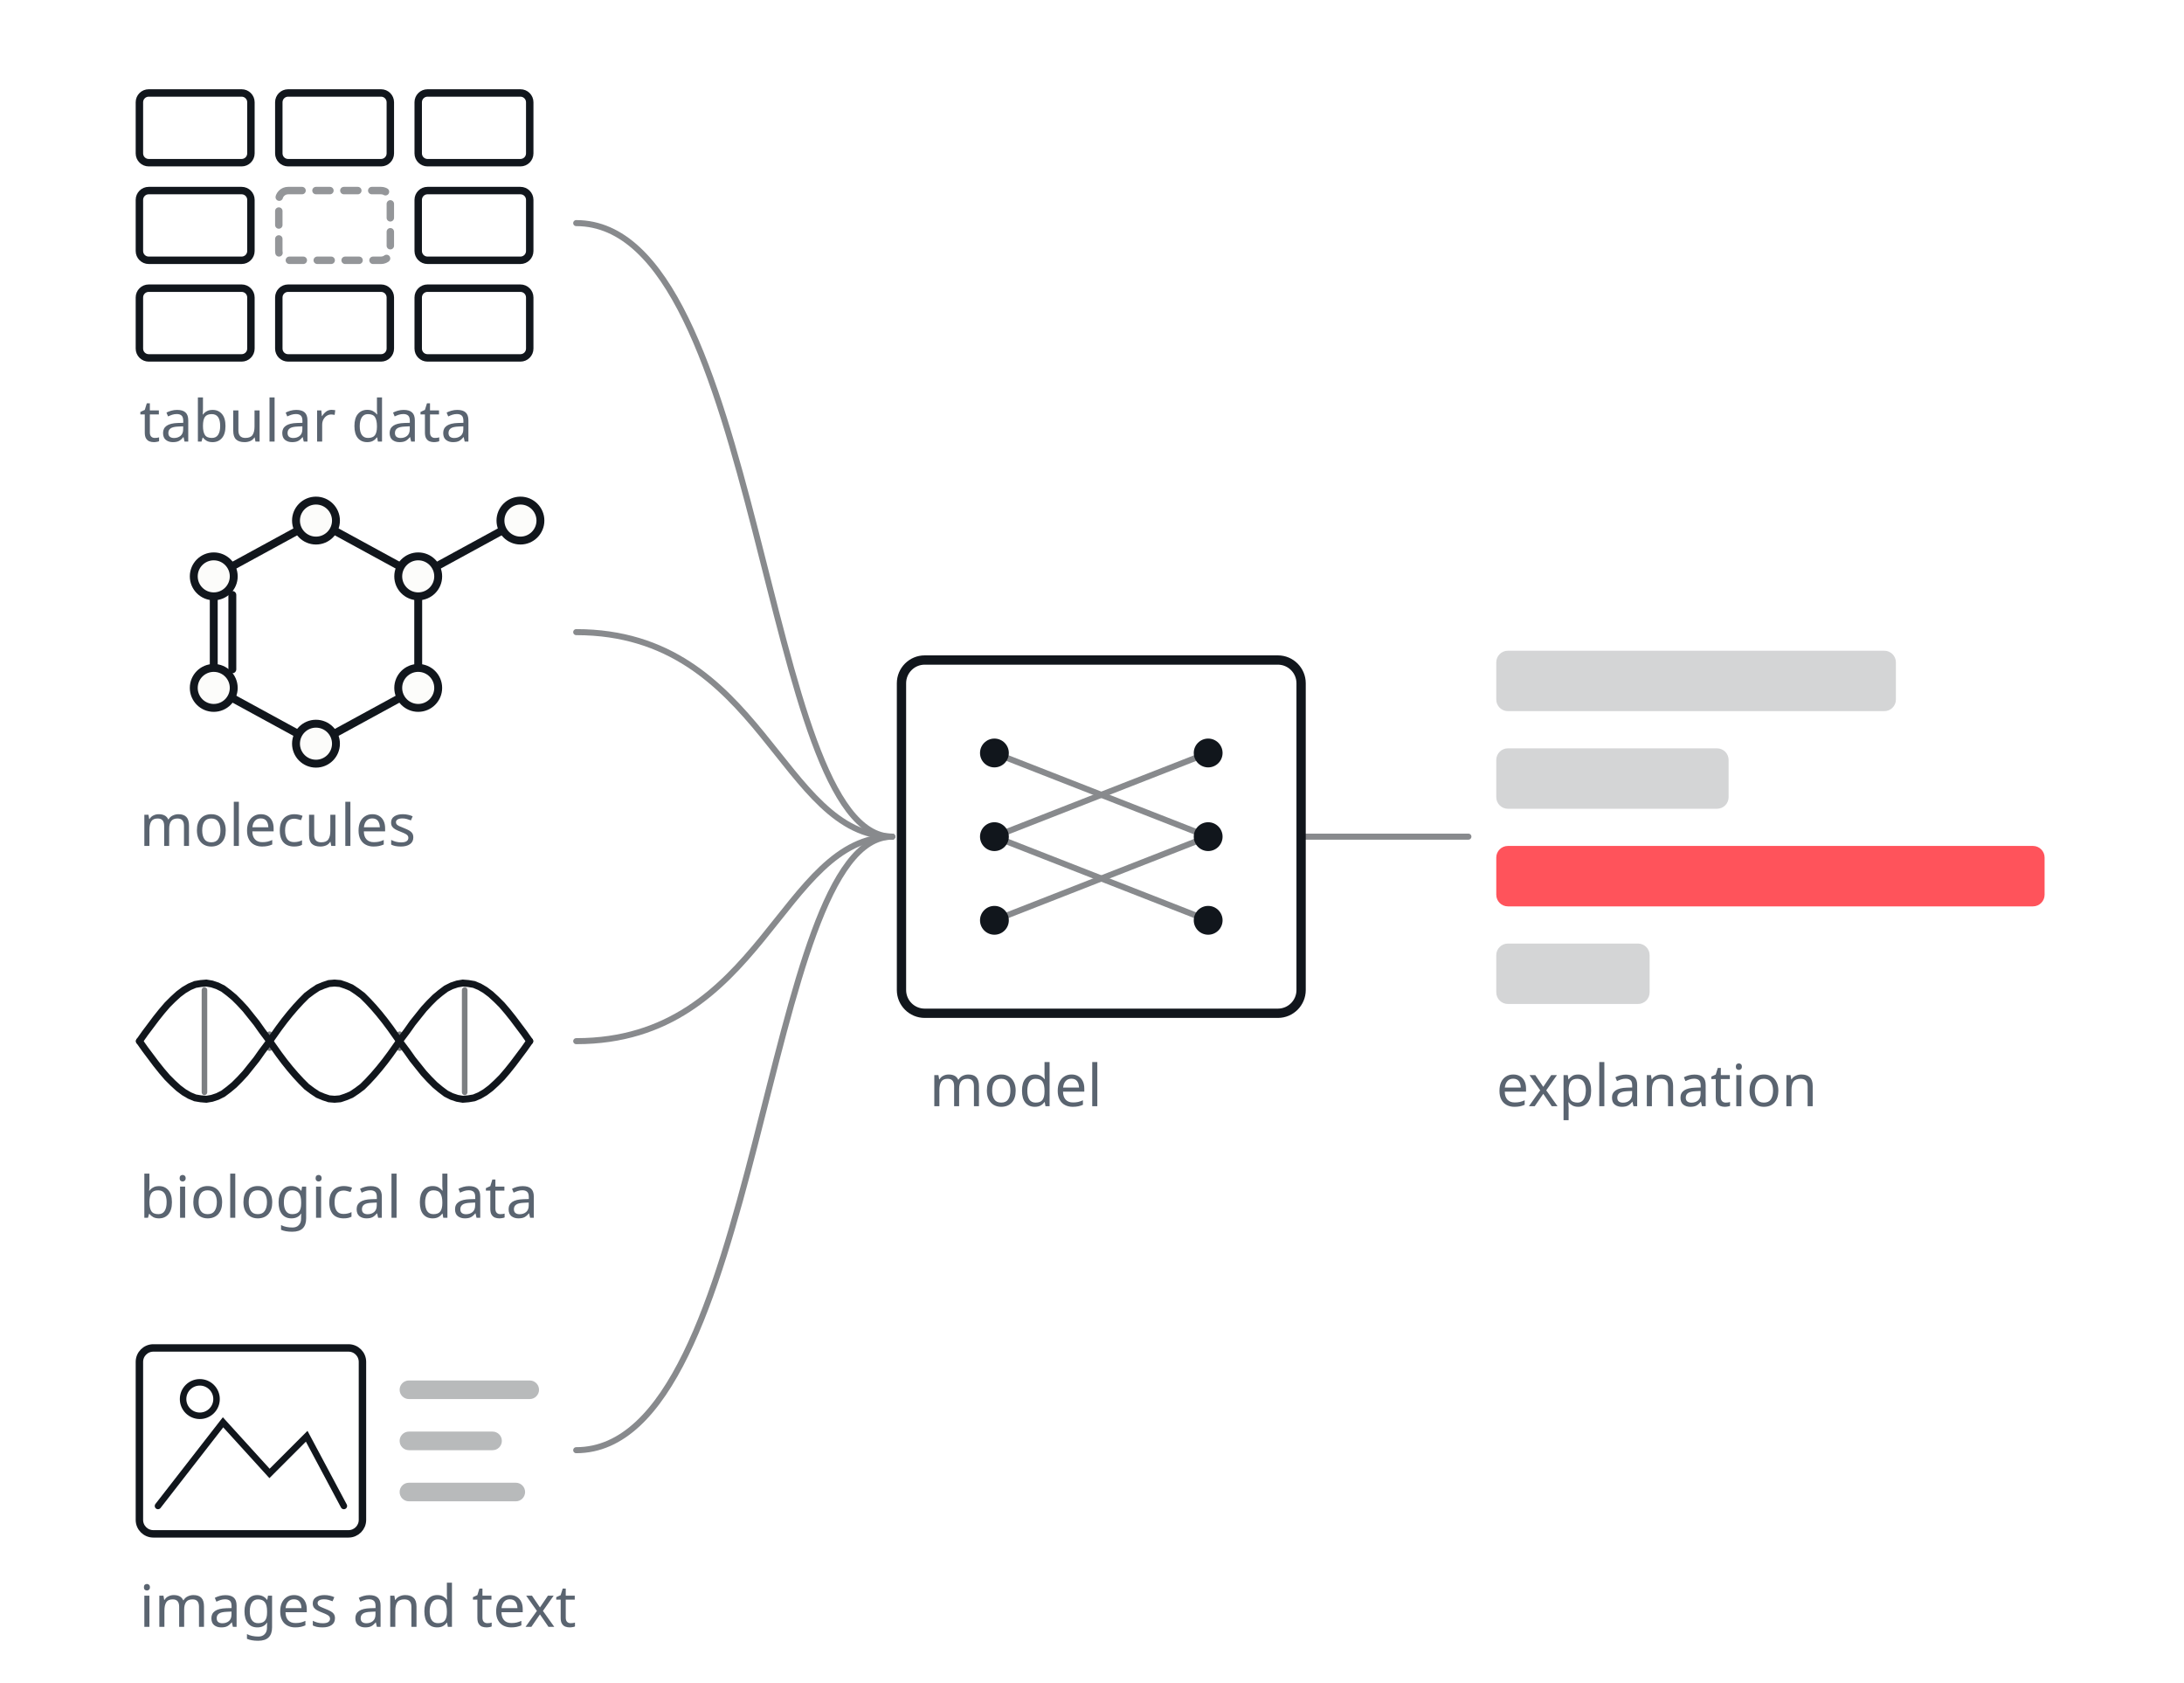
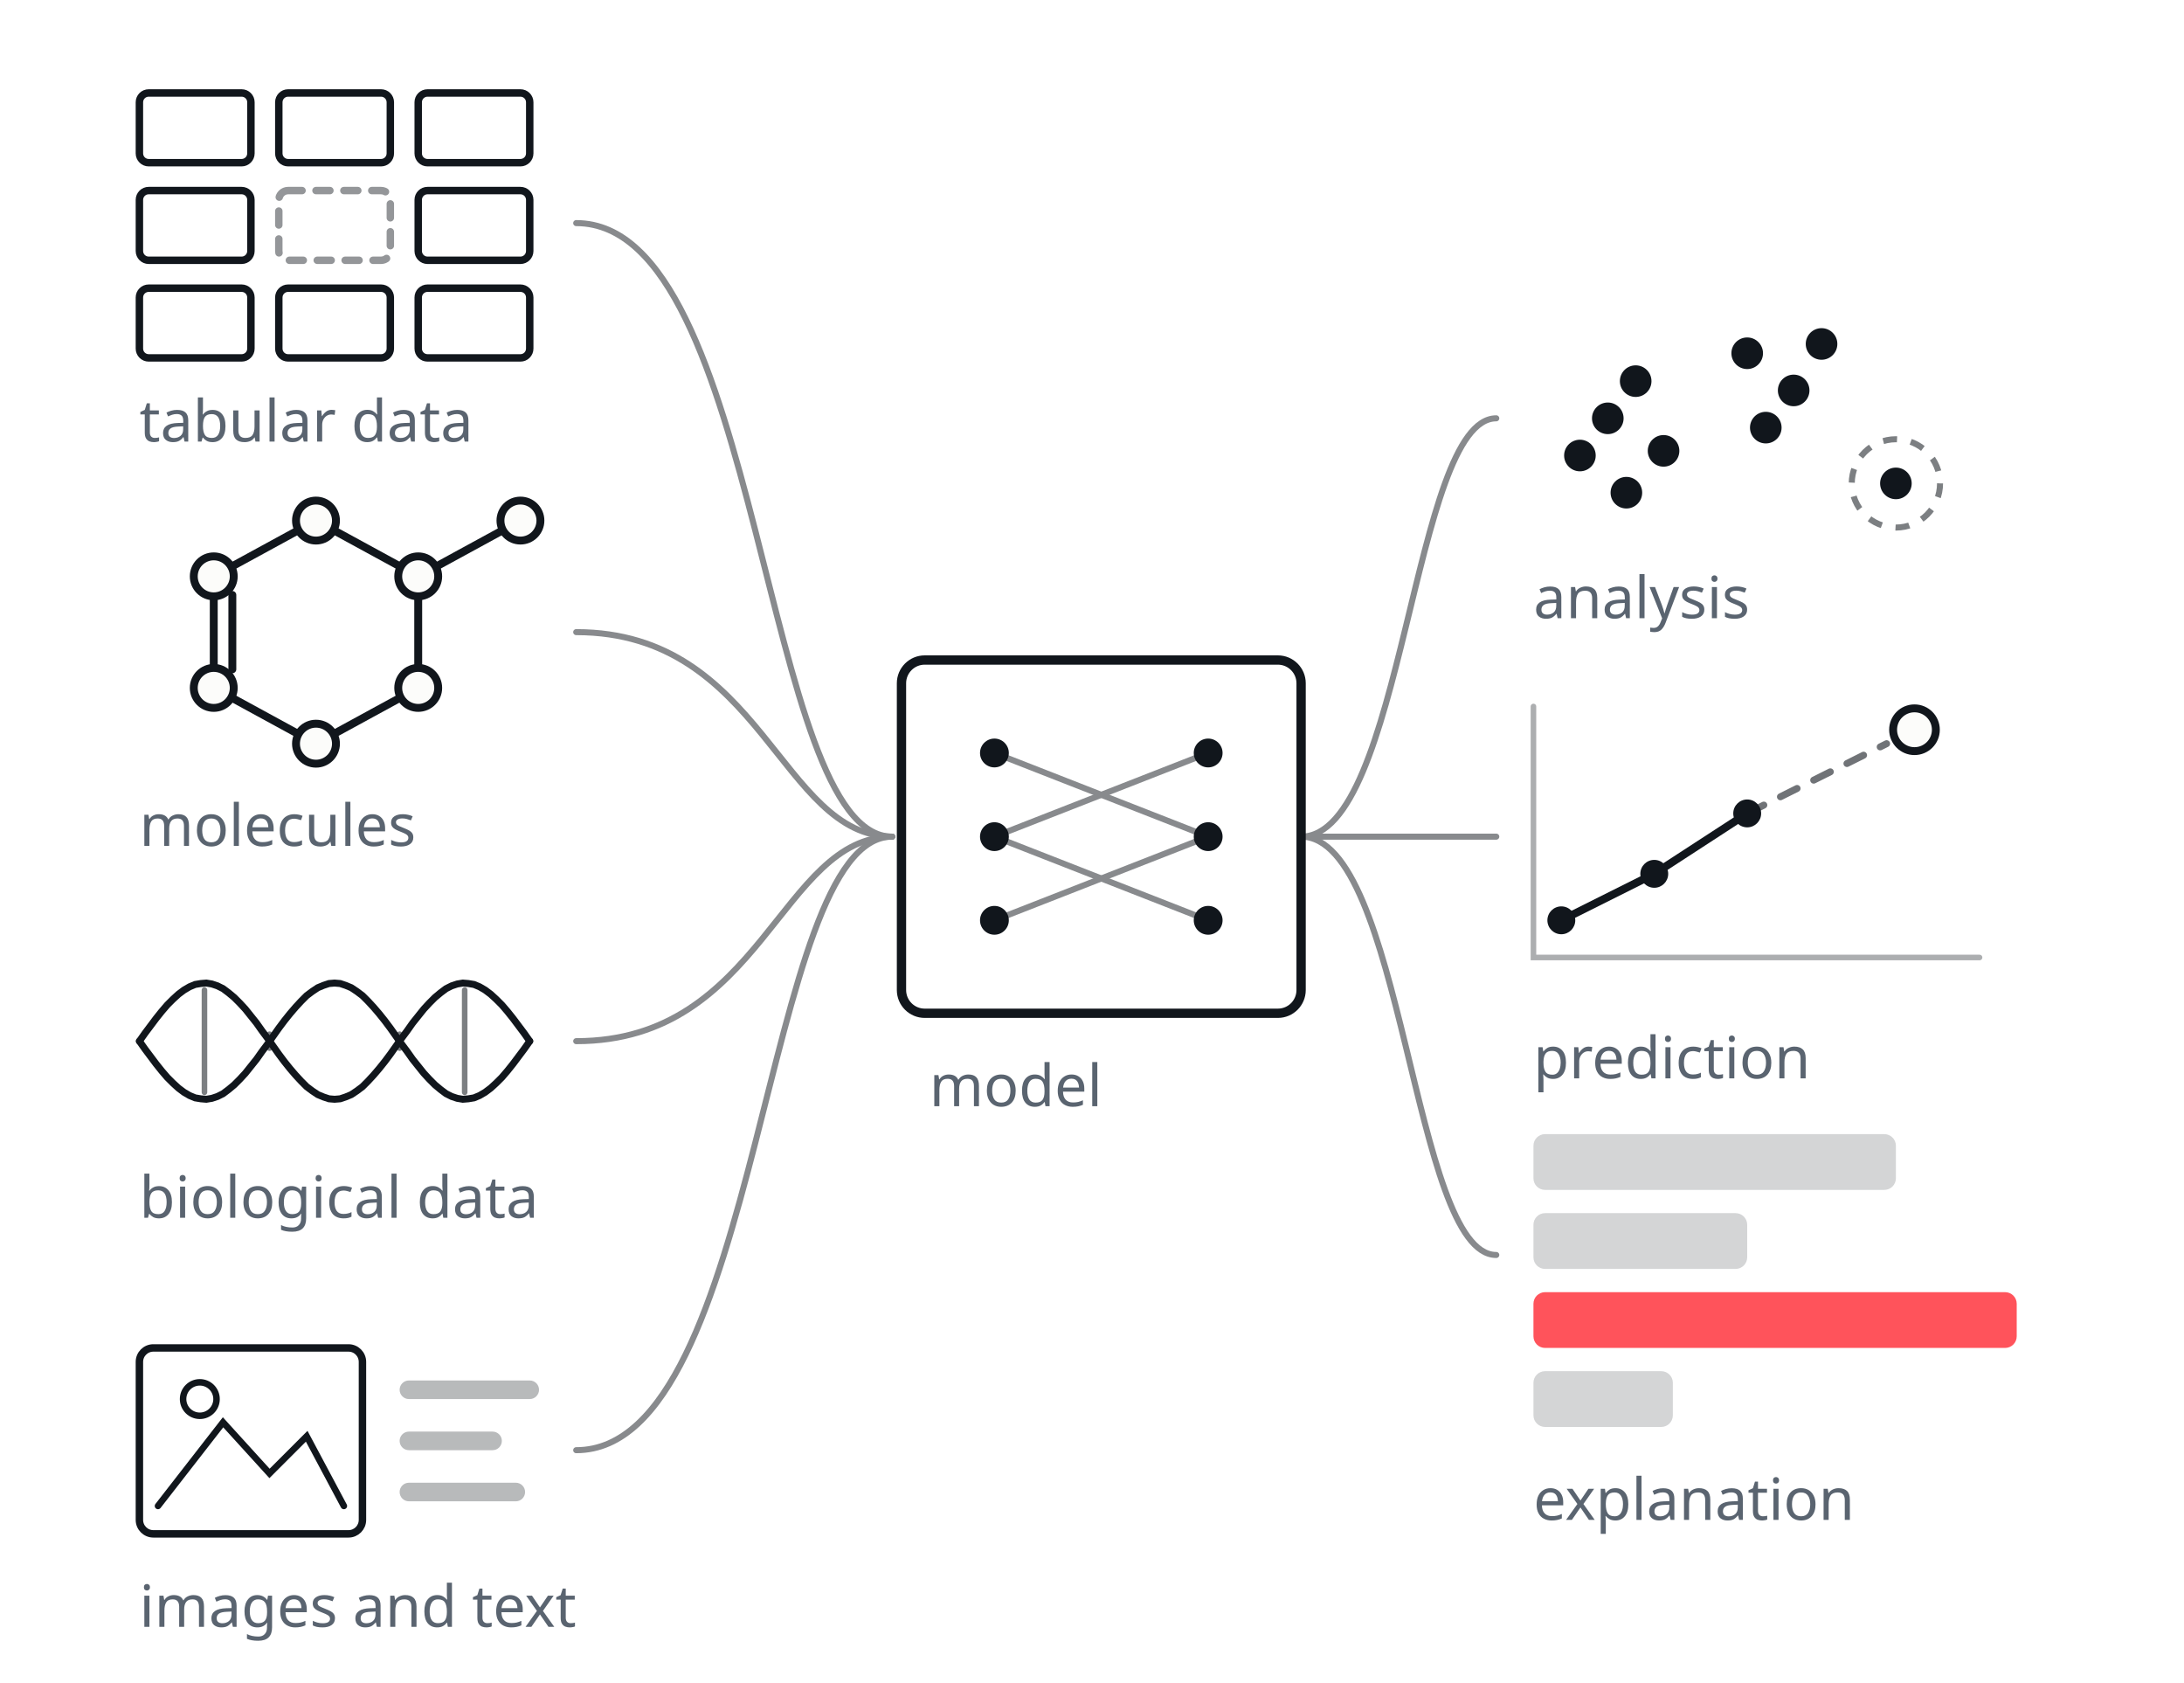
<svg xmlns="http://www.w3.org/2000/svg" viewBox="0 0 470 362" width="470" height="362" font-family="IBM Plex Sans, Segoe UI, system-ui, sans-serif">
  <g stroke="#11161C" fill="none" stroke-width="1.7" stroke-linecap="round">
    <g stroke-width="1.6">
      <rect x="30" y="20" width="24" height="15" rx="2" />
      <rect x="60" y="20" width="24" height="15" rx="2" />
      <rect x="90" y="20" width="24" height="15" rx="2" />
      <rect x="30" y="41" width="24" height="15" rx="2" />
      <rect x="60" y="41" width="24" height="15" rx="2" stroke-dasharray="3 3" opacity="0.45" />
      <rect x="90" y="41" width="24" height="15" rx="2" />
      <rect x="30" y="62" width="24" height="15" rx="2" />
      <rect x="60" y="62" width="24" height="15" rx="2" />
      <rect x="90" y="62" width="24" height="15" rx="2" />
    </g>
    <g>
      <path d="M46 124 L68 112 L90 124 L90 148 L68 160 L46 148 Z" />
      <path d="M50 128 L50 144" />
      <path d="M90 124 L112 112" />
    </g>
    <g fill="#FCFCFA">
      <circle cx="46" cy="124" r="4.3" />
      <circle cx="68" cy="112" r="4.3" />
      <circle cx="90" cy="124" r="4.3" />
      <circle cx="90" cy="148" r="4.3" />
      <circle cx="68" cy="160" r="4.3" />
      <circle cx="46" cy="148" r="4.3" />
      <circle cx="112" cy="112" r="4.3" />
    </g>
    <g>
      <path d="M30.0 224.0 L31.2 225.7 L32.4 227.3 L33.6 228.9 L34.8 230.4 L36.0 231.8 L37.2 233.0 L38.4 234.1 L39.6 235.0 L40.8 235.7 L42.0 236.2 L43.2 236.4 L44.4 236.5 L45.6 236.3 L46.8 235.9 L48.0 235.3 L49.2 234.4 L50.4 233.4 L51.6 232.2 L52.8 230.9 L54.0 229.4 L55.2 227.9 L56.4 226.2 L57.6 224.6 L58.8 222.9 L60.0 221.2 L61.2 219.6 L62.4 218.1 L63.6 216.7 L64.8 215.4 L66.0 214.2 L67.2 213.3 L68.4 212.5 L69.6 212.0 L70.8 211.6 L72.0 211.5 L73.2 211.6 L74.4 212.0 L75.6 212.5 L76.8 213.3 L78.0 214.2 L79.2 215.4 L80.4 216.7 L81.6 218.1 L82.8 219.6 L84.0 221.2 L85.2 222.9 L86.4 224.6 L87.6 226.2 L88.8 227.9 L90.0 229.4 L91.2 230.9 L92.4 232.2 L93.6 233.4 L94.8 234.4 L96.0 235.3 L97.2 235.9 L98.4 236.3 L99.6 236.5 L100.8 236.4 L102.0 236.2 L103.2 235.7 L104.4 235.0 L105.6 234.1 L106.8 233.0 L108.0 231.8 L109.2 230.4 L110.4 228.9 L111.6 227.3 L112.8 225.7 L114.0 224.0" stroke-width="1.5" />
      <path d="M30.0 224.0 L31.2 222.3 L32.4 220.7 L33.6 219.1 L34.8 217.6 L36.0 216.2 L37.2 215.0 L38.4 213.9 L39.6 213.0 L40.8 212.3 L42.0 211.8 L43.2 211.6 L44.4 211.5 L45.6 211.7 L46.8 212.1 L48.0 212.7 L49.2 213.6 L50.4 214.6 L51.6 215.8 L52.8 217.1 L54.0 218.6 L55.2 220.1 L56.4 221.8 L57.6 223.4 L58.8 225.1 L60.0 226.8 L61.2 228.4 L62.4 229.9 L63.6 231.3 L64.8 232.6 L66.0 233.8 L67.2 234.7 L68.4 235.5 L69.6 236.0 L70.8 236.4 L72.0 236.5 L73.2 236.4 L74.4 236.0 L75.6 235.5 L76.8 234.7 L78.0 233.8 L79.2 232.6 L80.4 231.3 L81.6 229.9 L82.8 228.4 L84.0 226.8 L85.2 225.1 L86.4 223.4 L87.6 221.8 L88.8 220.1 L90.0 218.6 L91.2 217.1 L92.4 215.8 L93.6 214.6 L94.8 213.6 L96.0 212.7 L97.2 212.1 L98.4 211.7 L99.6 211.5 L100.8 211.6 L102.0 211.8 L103.2 212.3 L104.4 213.0 L105.6 213.9 L106.8 215.0 L108.0 216.2 L109.2 217.6 L110.4 219.1 L111.6 220.7 L112.8 222.3 L114.0 224.0" stroke-width="1.5" />
      <path d="M44.0 213.0 L44.0 235.0" stroke-width="1.2" opacity="0.55" />
      <path d="M58.0 225.5 L58.0 222.5" stroke-width="1.2" opacity="0.55" />
      <path d="M86.0 225.5 L86.0 222.5" stroke-width="1.2" opacity="0.55" />
      <path d="M100.0 213.0 L100.0 235.0" stroke-width="1.2" opacity="0.55" />
    </g>
    <g>
      <rect x="30" y="290" width="48" height="40" rx="3" stroke-width="1.6" />
      <path d="M34 324 L48 306 L58 317 L66 309 L74 324" stroke-width="1.4" />
      <circle cx="43" cy="301" r="3.6" stroke-width="1.4" />
    </g>
    <g stroke-width="1.3" opacity="0.5">
      <path d="M124 48 C164 48 164 180 192 180" />
      <path d="M124 136 C164 136 168 180 192 180" />
      <path d="M124 224 C164 224 168 180 192 180" />
      <path d="M124 312 C164 312 164 180 192 180" />
    </g>
    <rect x="194" y="142" width="86" height="76" rx="5" stroke-width="2" />
    <g stroke-width="1.3" opacity="0.5">
      <path d="M214 162 L260 180" />
      <path d="M214 180 L260 162" />
      <path d="M214 180 L260 198" />
      <path d="M214 198 L260 180" />
    </g>
    <g fill="#11161C" stroke="none">
      <circle cx="214" cy="162" r="3.1" />
      <circle cx="214" cy="180" r="3.1" />
      <circle cx="214" cy="198" r="3.1" />
      <circle cx="260" cy="162" r="3.1" />
      <circle cx="260" cy="180" r="3.1" />
      <circle cx="260" cy="198" r="3.1" />
    </g>
-     <path d="M280 180 L316 180" stroke-width="1.3" opacity="0.5" />
+     <g stroke-width="1.3" opacity="0.5">
+       <path d="M280 180 C302 180 304 90 322 90" />
+       <path d="M280 180 L322 180" />
+       <path d="M280 180 C302 180 304 270 322 270" />
+     </g>
  </g>
  <g fill="#11161C" opacity="0.3">
    <rect x="86" y="297" width="30" height="4" rx="2" />
    <rect x="86" y="308" width="22" height="4" rx="2" />
    <rect x="86" y="319" width="27" height="4" rx="2" />
  </g>
+   <g fill="#11161C" stroke="none">
+     <circle cx="340" cy="98" r="3.4" />
+     <circle cx="350" cy="106" r="3.4" />
+     <circle cx="346" cy="90" r="3.4" />
+     <circle cx="358" cy="97" r="3.4" />
+     <circle cx="352" cy="82" r="3.4" />
+     <circle cx="376" cy="76" r="3.4" />
+     <circle cx="386" cy="84" r="3.4" />
+     <circle cx="380" cy="92" r="3.4" />
+     <circle cx="392" cy="74" r="3.4" />
+   </g>
+   <g stroke="#11161C" fill="none">
+     <circle cx="408" cy="104" r="3.4" fill="#11161C" stroke="none" />
+     <circle cx="408" cy="104" r="9.5" stroke-width="1.3" stroke-dasharray="3 3" opacity="0.55" />
+   </g>
+   <g stroke="#11161C" fill="none" stroke-linecap="round">
+     <path d="M330 152 L330 206 L426 206" stroke-width="1.2" opacity="0.35" />
+     <path d="M336 198 L356 188 L376 175" stroke-width="1.7" />
+     <path d="M376 175 L406 160" stroke-width="1.5" stroke-dasharray="4 4" opacity="0.6" />
+     <circle cx="412" cy="157" r="4.6" stroke-width="1.7" fill="#FCFCFA" />
+   </g>
+   <g fill="#11161C" stroke="none">
+     <circle cx="336" cy="198" r="3" />
+     <circle cx="356" cy="188" r="3" />
+     <circle cx="376" cy="175" r="3" />
+   </g>
  <g>
-     <rect x="322" y="140" width="86" height="13" rx="2.5" fill="#11161C" opacity="0.18" />
-     <rect x="322" y="161" width="50" height="13" rx="2.5" fill="#11161C" opacity="0.18" />
-     <rect x="322" y="182" width="118" height="13" rx="2.5" fill="#FF535B" />
-     <rect x="322" y="203" width="33" height="13" rx="2.5" fill="#11161C" opacity="0.18" />
+     <rect x="330" y="244" width="78" height="12" rx="2.5" fill="#11161C" opacity="0.18" />
+     <rect x="330" y="261" width="46" height="12" rx="2.5" fill="#11161C" opacity="0.18" />
+     <rect x="330" y="278" width="104" height="12" rx="2.5" fill="#FF535B" />
+     <rect x="330" y="295" width="30" height="12" rx="2.5" fill="#11161C" opacity="0.18" />
  </g>
  <g fill="#5A6470" font-size="12.5">
    <text x="30" y="95">tabular data</text>
    <text x="30" y="182">molecules</text>
    <text x="30" y="262">biological data</text>
    <text x="30" y="350">images and text</text>
    <text x="200" y="238">model</text>
-     <text x="322" y="238">explanation</text>
+     <text x="330" y="133">analysis</text>
+     <text x="330" y="232">prediction</text>
+     <text x="330" y="327">explanation</text>
  </g>
</svg>
